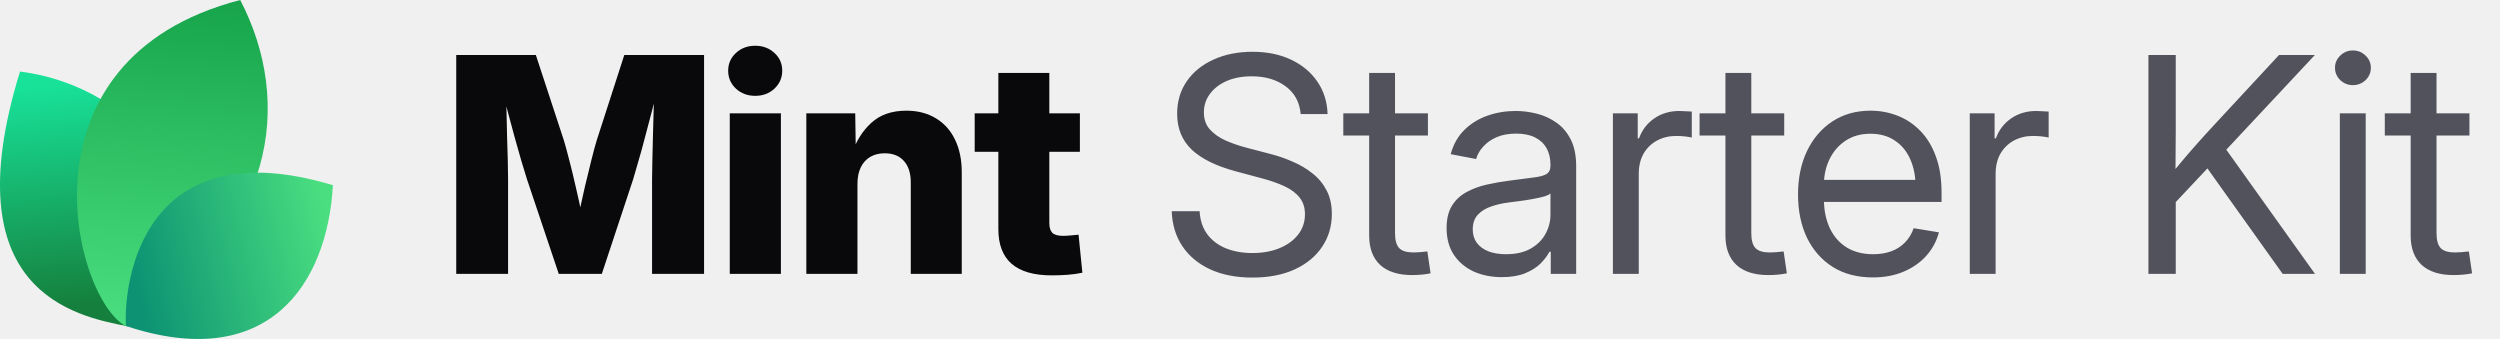
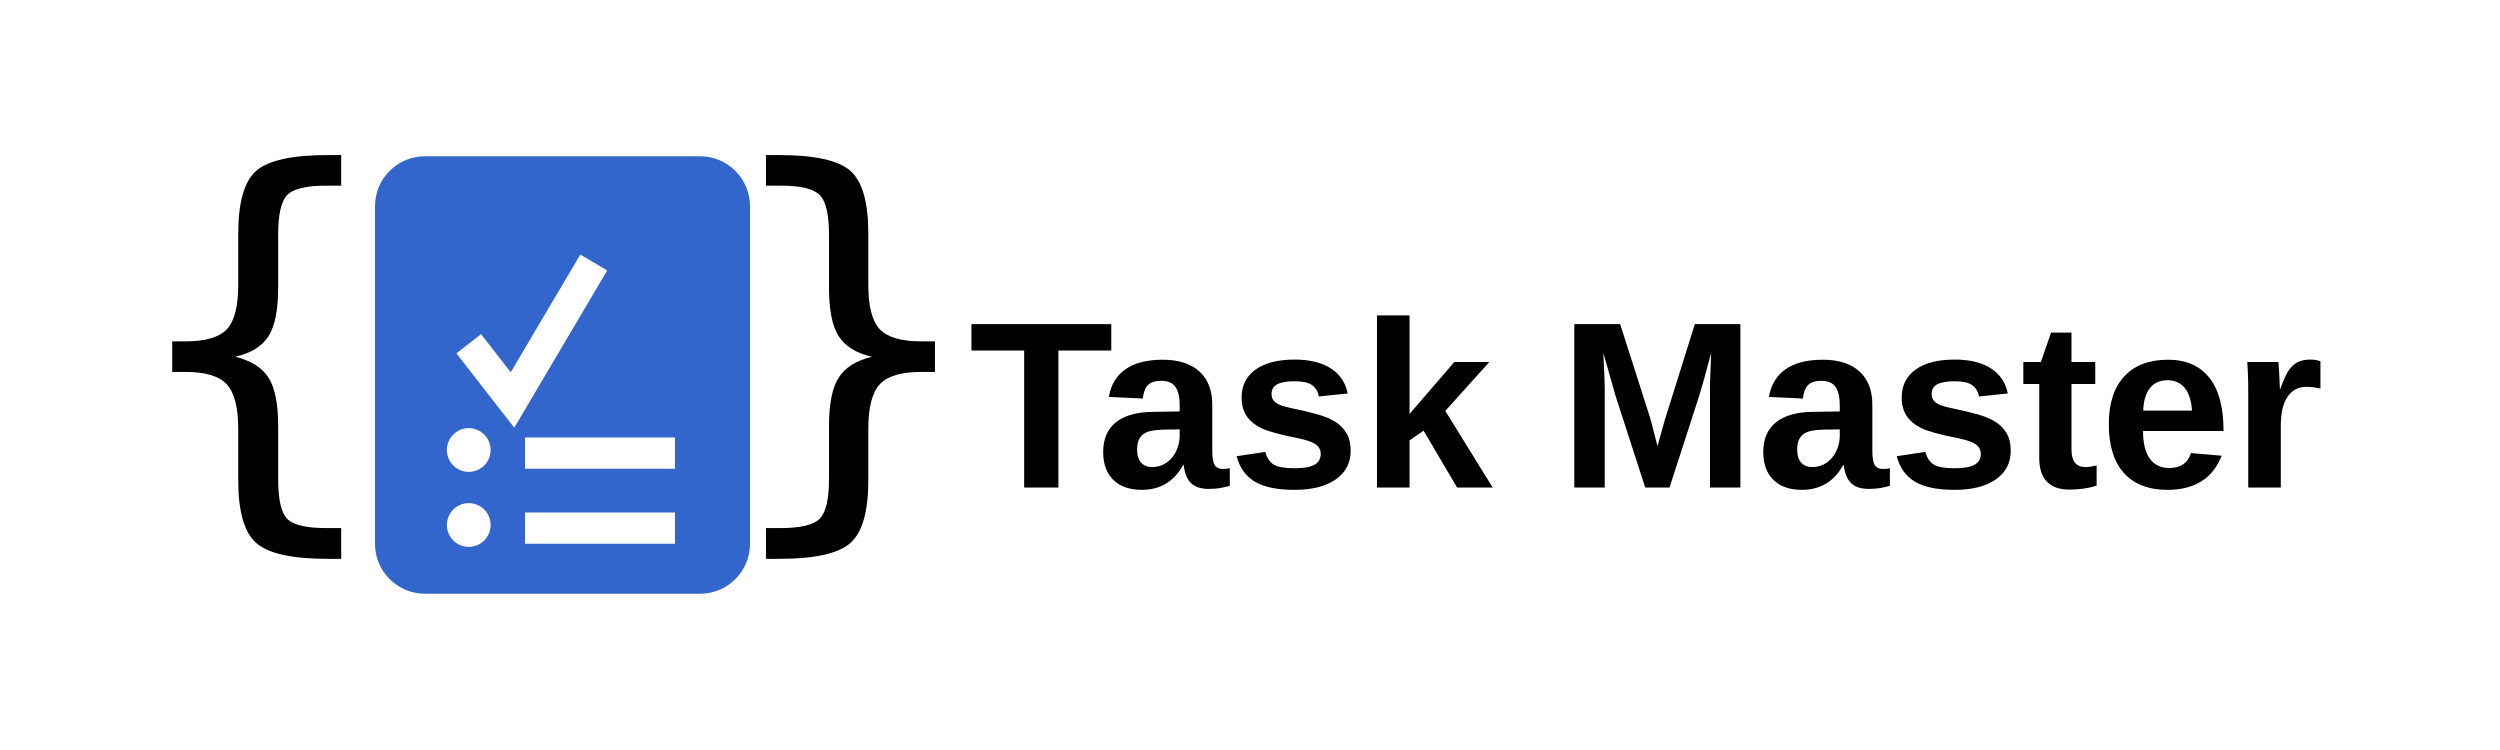
- <svg xmlns="http://www.w3.org/2000/svg" width="177" height="24" viewBox="0 0 177 24" fill="none">
-   <path d="M9.061 23.108C5.268 22.377 -3.391 20.627 1.417 5.064C9.634 6.099 16.973 14.064 9.061 23.108Z" fill="url(#paint0_linear_17557_2020)" />
-   <path d="M8.919 23.094C5.276 21.222 0.784 4.209 17.007 0C20.757 7.193 19.621 16.545 8.919 23.094Z" fill="url(#paint1_linear_17557_2020)" />
-   <path d="M8.914 23.079C8.735 19.882 10.159 9.085 23.57 13.111C23.181 20.123 18.984 26.418 8.914 23.079Z" fill="url(#paint2_linear_17557_2020)" />
-   <path d="M32.301 19.392V3.894H37.938L39.925 9.948C40.036 10.315 40.164 10.787 40.31 11.362C40.462 11.938 40.611 12.552 40.757 13.204C40.91 13.855 41.048 14.483 41.173 15.086C41.305 15.682 41.412 16.192 41.495 16.615H40.695C40.771 16.192 40.871 15.682 40.996 15.086C41.128 14.49 41.267 13.866 41.412 13.214C41.565 12.562 41.714 11.948 41.86 11.373C42.005 10.79 42.133 10.315 42.244 9.948L44.2 3.894H49.848V19.392H46.166V12.704C46.166 12.357 46.173 11.917 46.187 11.383C46.2 10.849 46.214 10.27 46.228 9.646C46.249 9.022 46.266 8.391 46.28 7.753C46.301 7.115 46.311 6.519 46.311 5.964H46.623C46.485 6.561 46.332 7.181 46.166 7.826C45.999 8.471 45.833 9.102 45.666 9.719C45.507 10.336 45.351 10.901 45.198 11.414C45.053 11.928 44.928 12.357 44.824 12.704L42.608 19.392H39.561L37.314 12.704C37.203 12.357 37.072 11.928 36.919 11.414C36.773 10.901 36.614 10.34 36.441 9.729C36.274 9.112 36.104 8.481 35.931 7.836C35.764 7.192 35.608 6.567 35.463 5.964H35.827C35.834 6.512 35.844 7.105 35.858 7.743C35.872 8.374 35.886 9.005 35.9 9.636C35.92 10.26 35.938 10.839 35.952 11.373C35.965 11.907 35.972 12.351 35.972 12.704V19.392H32.301ZM51.668 19.392V8.024H55.288V19.392H51.668ZM53.468 6.786C52.927 6.786 52.473 6.616 52.105 6.276C51.738 5.93 51.554 5.507 51.554 5.007C51.554 4.508 51.738 4.088 52.105 3.749C52.473 3.409 52.927 3.239 53.468 3.239C54.009 3.239 54.463 3.409 54.83 3.749C55.198 4.082 55.382 4.501 55.382 5.007C55.382 5.507 55.198 5.93 54.83 6.276C54.463 6.616 54.009 6.786 53.468 6.786ZM60.708 13.027V19.392H57.088V8.024H60.551L60.593 10.967H60.281C60.593 10.024 61.061 9.268 61.685 8.7C62.309 8.124 63.138 7.836 64.171 7.836C64.975 7.836 65.672 8.017 66.262 8.377C66.851 8.731 67.302 9.234 67.614 9.885C67.933 10.537 68.092 11.307 68.092 12.194V19.392H64.483V12.912C64.483 12.26 64.32 11.754 63.994 11.394C63.675 11.033 63.221 10.853 62.632 10.853C62.25 10.853 61.914 10.936 61.623 11.102C61.332 11.269 61.106 11.515 60.947 11.841C60.787 12.16 60.708 12.555 60.708 13.027ZM76.456 8.024V10.749H69.008V8.024H76.456ZM70.683 5.163H74.292V15.783C74.292 16.102 74.361 16.334 74.5 16.48C74.646 16.625 74.899 16.698 75.259 16.698C75.405 16.698 75.596 16.688 75.831 16.667C76.074 16.646 76.251 16.629 76.362 16.615L76.632 19.309C76.313 19.378 75.963 19.427 75.582 19.455C75.207 19.482 74.836 19.496 74.469 19.496C73.2 19.496 72.25 19.222 71.619 18.674C70.995 18.127 70.683 17.308 70.683 16.22V5.163Z" fill="#09090B" />
-   <path d="M88.667 19.652C87.523 19.652 86.528 19.458 85.682 19.07C84.843 18.681 84.188 18.137 83.716 17.437C83.245 16.736 82.992 15.908 82.957 14.951H84.933C84.968 15.596 85.148 16.14 85.474 16.584C85.8 17.021 86.24 17.354 86.795 17.582C87.35 17.804 87.974 17.915 88.667 17.915C89.388 17.915 90.026 17.801 90.581 17.572C91.143 17.343 91.583 17.024 91.902 16.615C92.228 16.199 92.391 15.717 92.391 15.169C92.391 14.698 92.266 14.306 92.017 13.994C91.767 13.675 91.413 13.408 90.956 13.193C90.498 12.978 89.954 12.787 89.323 12.621L87.502 12.132C86.123 11.765 85.082 11.255 84.382 10.603C83.689 9.944 83.342 9.095 83.342 8.055C83.342 7.174 83.571 6.404 84.028 5.746C84.486 5.087 85.117 4.577 85.921 4.217C86.726 3.849 87.645 3.666 88.678 3.666C89.718 3.666 90.63 3.853 91.413 4.227C92.204 4.602 92.824 5.122 93.275 5.787C93.726 6.446 93.965 7.209 93.993 8.076H92.089C92.013 7.23 91.656 6.574 91.018 6.11C90.387 5.638 89.586 5.403 88.615 5.403C87.95 5.403 87.36 5.513 86.847 5.735C86.341 5.957 85.946 6.262 85.661 6.651C85.377 7.032 85.235 7.469 85.235 7.961C85.235 8.447 85.377 8.849 85.661 9.168C85.946 9.48 86.317 9.74 86.774 9.948C87.232 10.149 87.724 10.319 88.251 10.457L89.884 10.884C90.439 11.023 90.977 11.206 91.496 11.435C92.023 11.657 92.495 11.934 92.911 12.267C93.334 12.593 93.67 12.995 93.92 13.474C94.17 13.945 94.294 14.504 94.294 15.149C94.294 16.015 94.066 16.788 93.608 17.468C93.157 18.148 92.512 18.681 91.673 19.07C90.834 19.458 89.832 19.652 88.667 19.652ZM101.097 8.024V9.594H95.106V8.024H101.097ZM96.937 5.163H98.767V16.521C98.767 17 98.865 17.347 99.059 17.562C99.26 17.77 99.6 17.874 100.078 17.874C100.21 17.874 100.366 17.867 100.546 17.853C100.733 17.832 100.903 17.815 101.056 17.801L101.285 19.351C101.097 19.392 100.886 19.423 100.65 19.444C100.414 19.465 100.189 19.475 99.974 19.475C98.996 19.475 98.244 19.236 97.717 18.758C97.197 18.272 96.937 17.579 96.937 16.677V5.163ZM106.33 19.621C105.595 19.621 104.932 19.489 104.343 19.226C103.754 18.955 103.285 18.564 102.939 18.05C102.592 17.53 102.419 16.896 102.419 16.147C102.419 15.495 102.547 14.965 102.804 14.556C103.06 14.146 103.403 13.828 103.833 13.599C104.263 13.363 104.742 13.186 105.269 13.068C105.796 12.95 106.333 12.857 106.881 12.787C107.574 12.69 108.132 12.617 108.555 12.569C108.978 12.52 109.287 12.441 109.481 12.33C109.675 12.212 109.772 12.014 109.772 11.737V11.654C109.772 11.203 109.679 10.815 109.492 10.489C109.311 10.163 109.041 9.91 108.68 9.729C108.32 9.549 107.872 9.459 107.338 9.459C106.805 9.459 106.34 9.546 105.945 9.719C105.556 9.892 105.241 10.118 104.998 10.395C104.755 10.665 104.593 10.953 104.509 11.258L102.71 10.915C102.897 10.222 103.22 9.65 103.677 9.199C104.135 8.748 104.679 8.412 105.31 8.19C105.941 7.968 106.607 7.857 107.307 7.857C107.8 7.857 108.295 7.92 108.795 8.044C109.301 8.169 109.765 8.381 110.188 8.679C110.611 8.97 110.951 9.369 111.208 9.875C111.464 10.374 111.593 11.005 111.593 11.768V19.392H109.793V17.822H109.7C109.568 18.085 109.363 18.359 109.086 18.643C108.809 18.921 108.444 19.153 107.994 19.34C107.543 19.527 106.988 19.621 106.33 19.621ZM106.621 17.998C107.321 17.998 107.904 17.867 108.368 17.603C108.84 17.333 109.19 16.986 109.419 16.563C109.654 16.133 109.772 15.682 109.772 15.211V13.692C109.703 13.769 109.554 13.841 109.325 13.911C109.096 13.973 108.829 14.032 108.524 14.088C108.226 14.143 107.921 14.192 107.609 14.233C107.304 14.275 107.033 14.309 106.798 14.337C106.354 14.393 105.938 14.49 105.549 14.628C105.168 14.76 104.86 14.954 104.624 15.211C104.388 15.467 104.27 15.811 104.27 16.241C104.27 16.615 104.367 16.934 104.561 17.198C104.762 17.461 105.04 17.662 105.393 17.801C105.747 17.933 106.156 17.998 106.621 17.998ZM114.193 19.392V8.024H115.951V9.792H116.045C116.253 9.209 116.61 8.741 117.116 8.388C117.622 8.034 118.219 7.857 118.905 7.857C119.058 7.857 119.217 7.864 119.384 7.878C119.55 7.885 119.682 7.892 119.779 7.899V9.74C119.716 9.719 119.578 9.695 119.363 9.667C119.155 9.639 118.922 9.625 118.666 9.625C118.174 9.625 117.726 9.733 117.324 9.948C116.922 10.163 116.603 10.471 116.367 10.874C116.138 11.276 116.024 11.758 116.024 12.319V19.392H114.193ZM126.322 8.024V9.594H120.33V8.024H126.322ZM122.161 5.163H123.992V16.521C123.992 17 124.089 17.347 124.283 17.562C124.484 17.77 124.824 17.874 125.302 17.874C125.434 17.874 125.59 17.867 125.77 17.853C125.958 17.832 126.127 17.815 126.28 17.801L126.509 19.351C126.322 19.392 126.11 19.423 125.874 19.444C125.639 19.465 125.413 19.475 125.198 19.475C124.221 19.475 123.468 19.236 122.941 18.758C122.421 18.272 122.161 17.579 122.161 16.677V5.163ZM132.604 19.642C131.502 19.642 130.555 19.396 129.765 18.903C128.974 18.404 128.364 17.714 127.934 16.834C127.511 15.946 127.3 14.927 127.3 13.775C127.3 12.611 127.511 11.584 127.934 10.697C128.364 9.802 128.964 9.102 129.734 8.596C130.51 8.089 131.408 7.836 132.428 7.836C133.1 7.836 133.738 7.954 134.341 8.19C134.952 8.426 135.489 8.783 135.954 9.261C136.425 9.74 136.793 10.343 137.056 11.071C137.327 11.792 137.462 12.645 137.462 13.63V14.296H128.433V12.735H136.463L135.631 13.297C135.631 12.541 135.506 11.876 135.257 11.3C135.007 10.725 134.643 10.277 134.165 9.958C133.686 9.632 133.107 9.469 132.428 9.469C131.748 9.469 131.162 9.632 130.67 9.958C130.177 10.284 129.796 10.725 129.526 11.279C129.262 11.827 129.13 12.441 129.13 13.12V14.046C129.13 14.864 129.273 15.572 129.557 16.168C129.841 16.757 130.243 17.211 130.763 17.53C131.283 17.842 131.901 17.998 132.615 17.998C133.093 17.998 133.523 17.929 133.905 17.79C134.293 17.645 134.619 17.433 134.882 17.156C135.153 16.879 135.354 16.546 135.486 16.157L137.275 16.449C137.108 17.08 136.81 17.634 136.38 18.113C135.95 18.591 135.413 18.966 134.768 19.236C134.123 19.507 133.402 19.642 132.604 19.642ZM139.459 19.392V8.024H141.217V9.792H141.311C141.519 9.209 141.876 8.741 142.382 8.388C142.888 8.034 143.485 7.857 144.171 7.857C144.324 7.857 144.483 7.864 144.649 7.878C144.816 7.885 144.948 7.892 145.045 7.899V9.74C144.982 9.719 144.844 9.695 144.629 9.667C144.421 9.639 144.188 9.625 143.932 9.625C143.439 9.625 142.992 9.733 142.59 9.948C142.188 10.163 141.869 10.471 141.633 10.874C141.404 11.276 141.29 11.758 141.29 12.319V19.392H139.459ZM153.429 14.961V12.715C153.783 12.257 154.136 11.82 154.49 11.404C154.844 10.981 155.204 10.565 155.572 10.156C155.939 9.74 156.314 9.327 156.695 8.918L161.355 3.894H163.893L157.277 10.967H157.184L153.429 14.961ZM152.108 19.392V3.894H154.043V9.241L154.022 12.559L154.043 13.505V19.392H152.108ZM161.615 19.392L155.967 11.477L157.173 9.969L163.903 19.392H161.615ZM165.661 19.392V8.024H167.492V19.392H165.661ZM166.587 6.027C166.24 6.027 165.942 5.909 165.692 5.673C165.443 5.43 165.318 5.139 165.318 4.799C165.318 4.459 165.443 4.172 165.692 3.936C165.942 3.693 166.24 3.572 166.587 3.572C166.934 3.572 167.232 3.693 167.482 3.936C167.731 4.172 167.856 4.459 167.856 4.799C167.856 5.139 167.731 5.43 167.482 5.673C167.232 5.909 166.934 6.027 166.587 6.027ZM174.836 8.024V9.594H168.844V8.024H174.836ZM170.675 5.163H172.506V16.521C172.506 17 172.603 17.347 172.797 17.562C172.998 17.77 173.338 17.874 173.816 17.874C173.948 17.874 174.104 17.867 174.284 17.853C174.472 17.832 174.641 17.815 174.794 17.801L175.023 19.351C174.836 19.392 174.624 19.423 174.388 19.444C174.153 19.465 173.927 19.475 173.712 19.475C172.735 19.475 171.982 19.236 171.455 18.758C170.935 18.272 170.675 17.579 170.675 16.677V5.163Z" fill="#52525C" />
-   <defs>
-     <linearGradient id="paint0_linear_17557_2020" x1="3.776" y1="5.916" x2="5.232" y2="21.559" gradientUnits="userSpaceOnUse">
-       <stop stop-color="#18E299" />
-       <stop offset="1" stop-color="#15803D" />
-     </linearGradient>
-     <linearGradient id="paint1_linear_17557_2020" x1="12.171" y1="-0.718" x2="10.19" y2="22.983" gradientUnits="userSpaceOnUse">
-       <stop stop-color="#16A34A" />
-       <stop offset="1" stop-color="#4ADE80" />
-     </linearGradient>
-     <linearGradient id="paint2_linear_17557_2020" x1="23.133" y1="15.353" x2="9.338" y2="18.52" gradientUnits="userSpaceOnUse">
-       <stop stop-color="#4ADE80" />
-       <stop offset="1" stop-color="#0D9373" />
-     </linearGradient>
-   </defs>
+ <svg xmlns="http://www.w3.org/2000/svg" width="800" height="240" viewBox="0 0 800 240">
+   <rect width="800" height="240" fill="#FFFFFF" />
+   <text x="40" y="156" font-size="140" fill="#000000" font-family="monospace">{</text>
+   <text x="230" y="156" font-size="140" fill="#000000" font-family="monospace">}</text>
+   <rect x="120" y="50" width="120" height="140" rx="16" fill="#3366CC" />
+   <polyline points="150,110 164,128 190,84" fill="none" stroke="#FFFFFF" stroke-width="10" />
+   <circle cx="150" cy="144" r="7" fill="#FFFFFF" />
+   <rect x="168" y="140" width="48" height="10" fill="#FFFFFF" />
+   <circle cx="150" cy="168" r="7" fill="#FFFFFF" />
+   <rect x="168" y="164" width="48" height="10" fill="#FFFFFF" />
+   <text x="310" y="156" font-family="Arial, sans-serif" font-size="76" font-weight="bold" fill="#000000">Task Master</text>
</svg>
